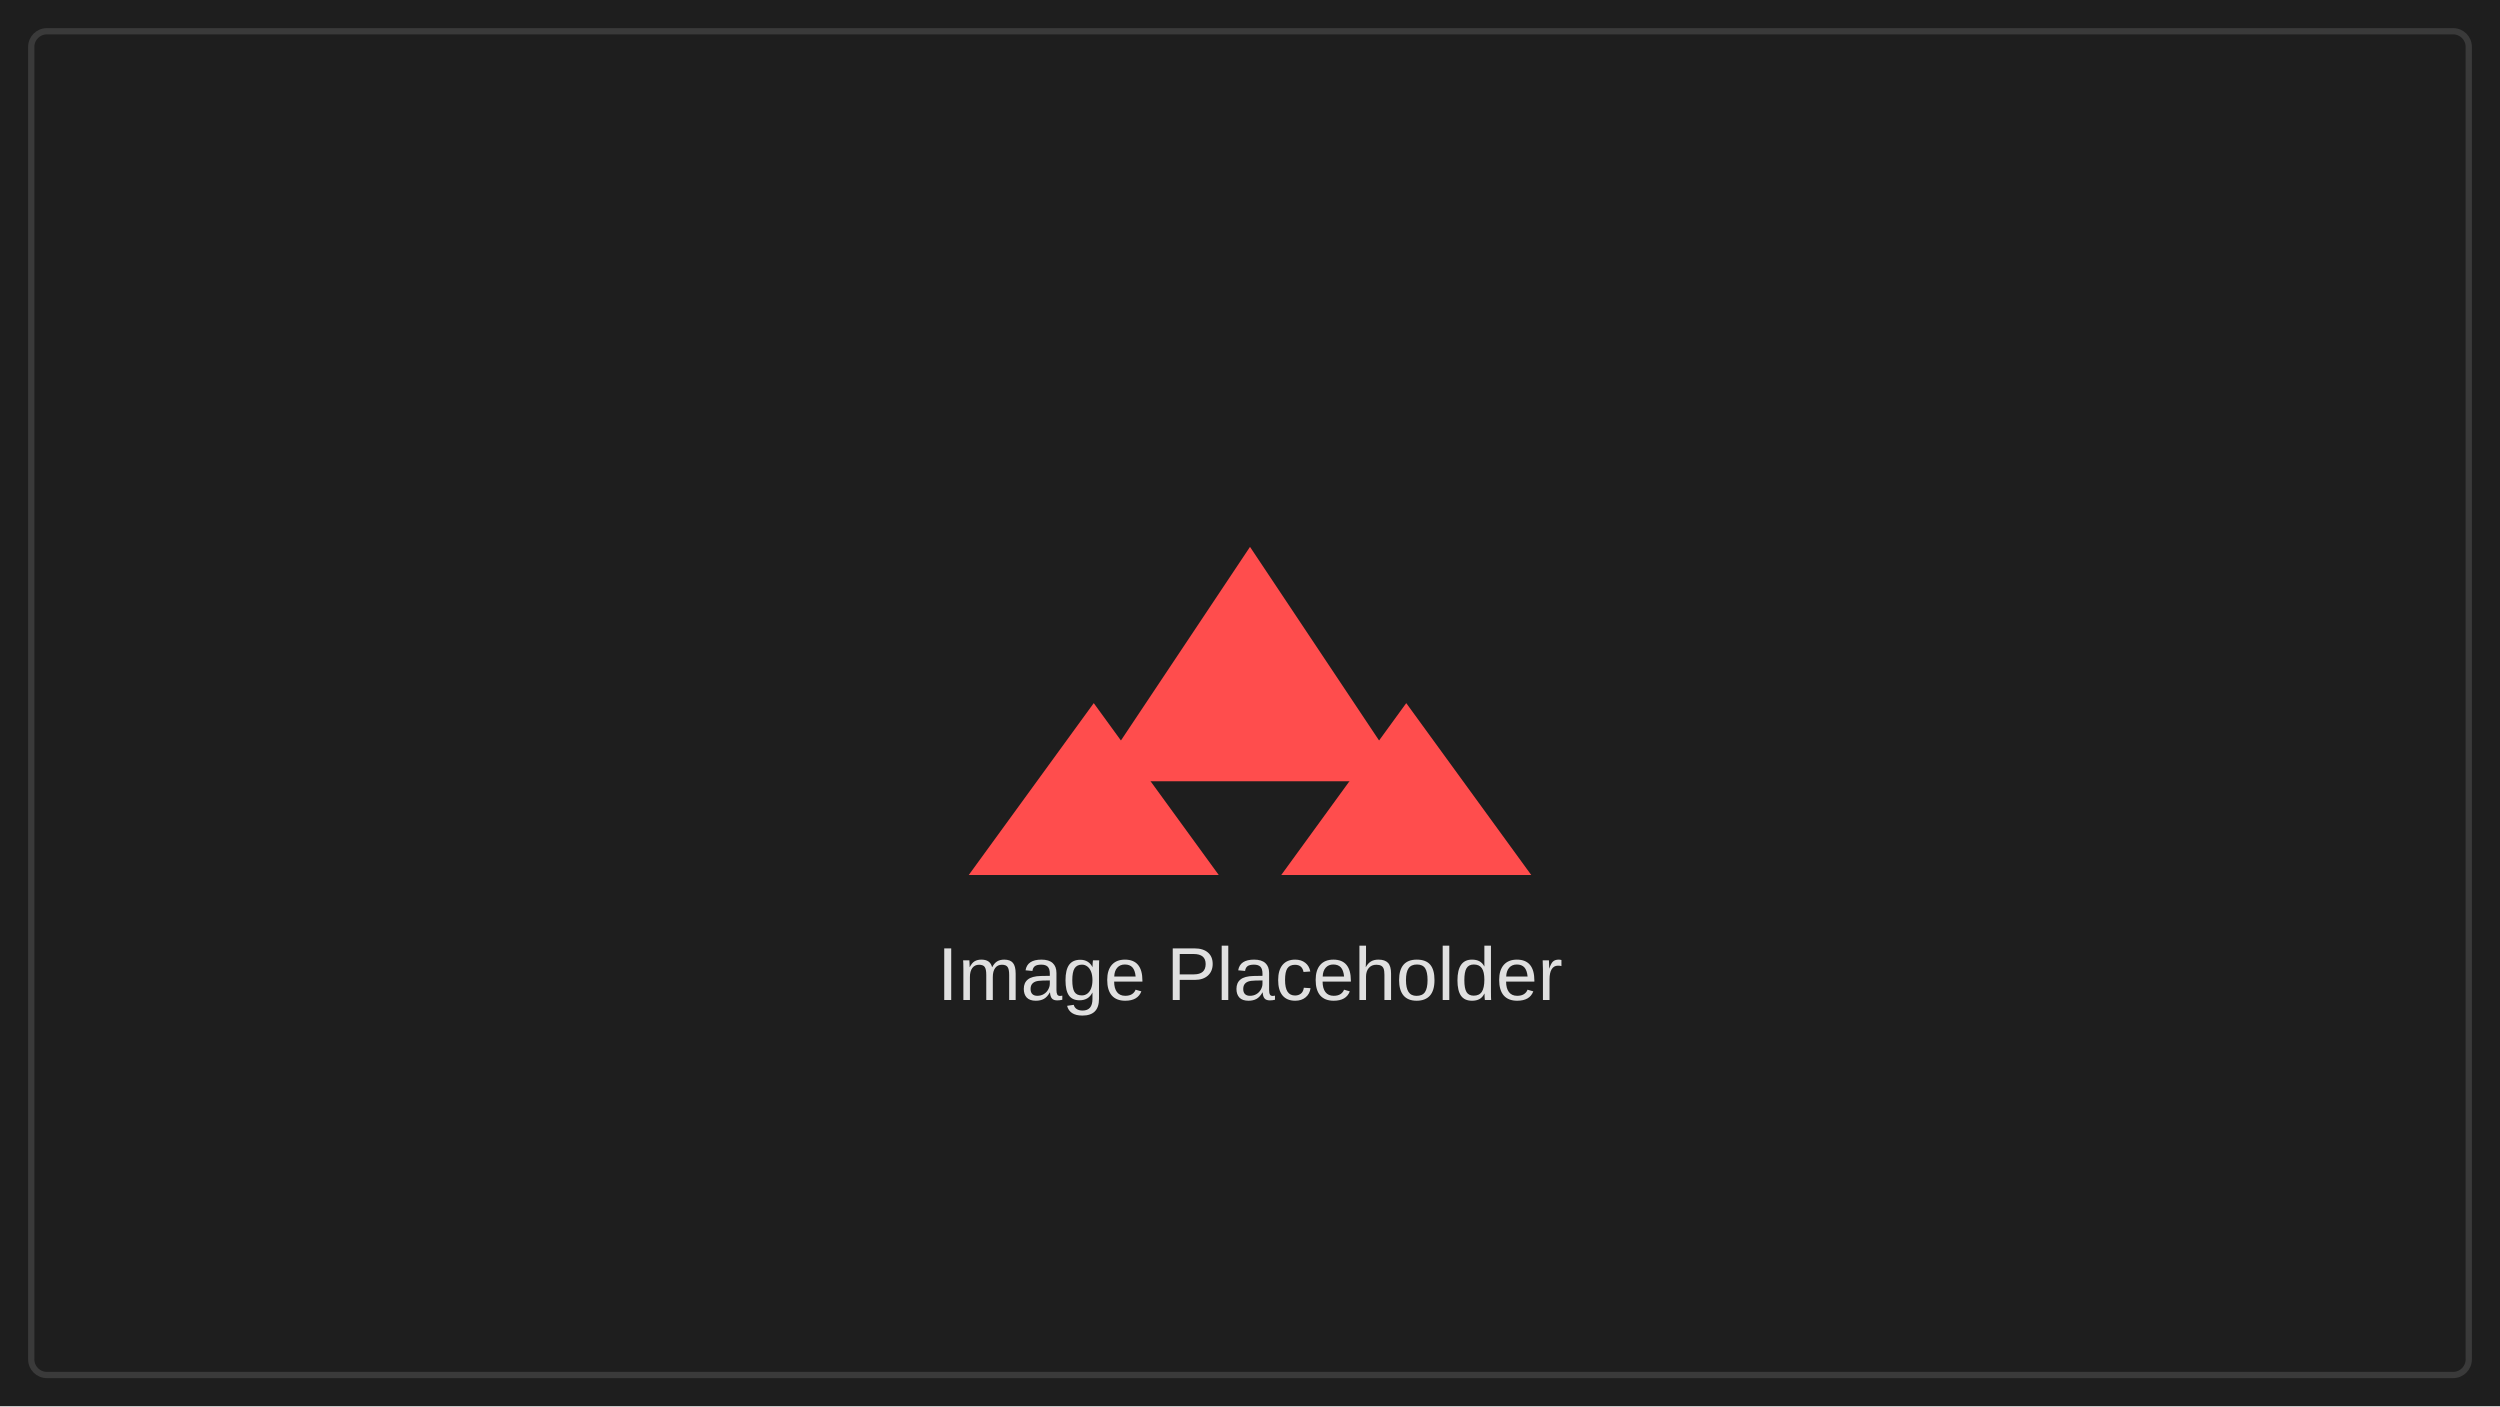
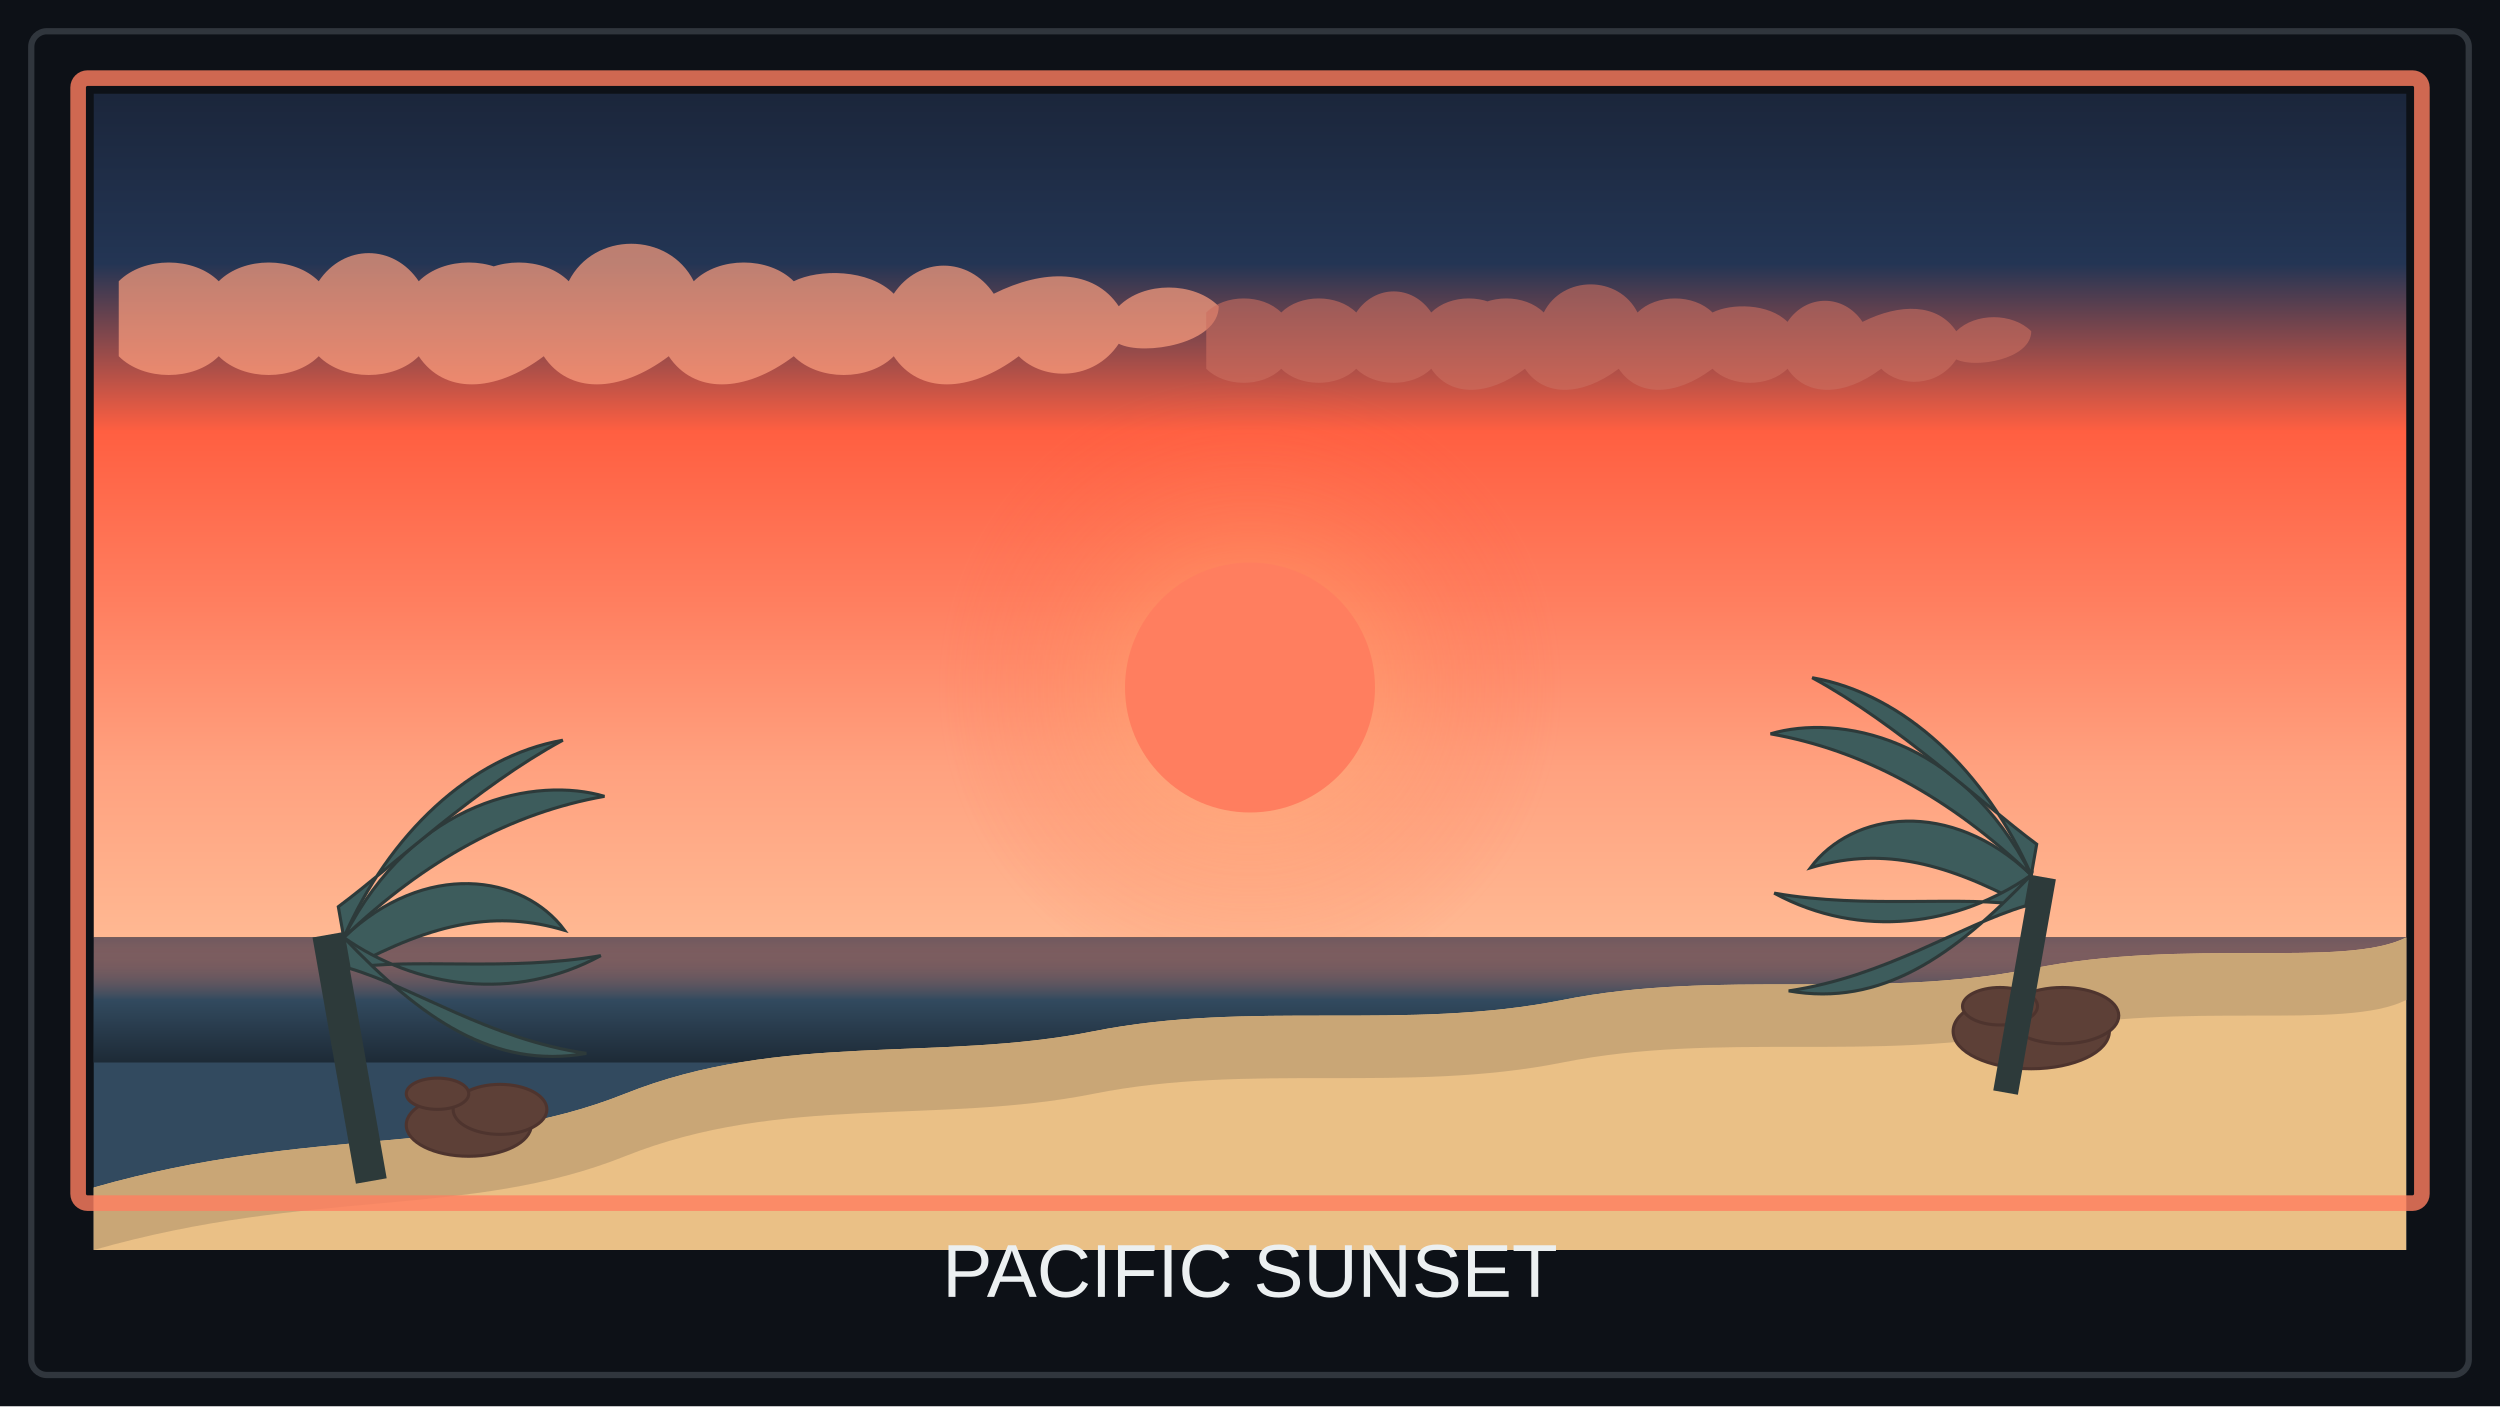
<svg xmlns="http://www.w3.org/2000/svg" width="800" height="450">
  <style>
    .background {
-       fill: #1E1E1E;
+       fill: #0D1117;
    }
    .outline {
      fill: none;
-       stroke: #3a3a3a;
+       stroke: #30363D;
      stroke-width: 2;
    }
-     .icon {
-       fill: #ff4d4d;
+     .sky {
+       fill: url(#sky-gradient);
    }
-     .text {
+     .sun {
+       fill: #FF7E5F;
+     }
+     .sun-glow {
+       fill: url(#sun-glow);
+       opacity: 0.6;
+     }
+     .cloud {
+       fill: #FF9F7F;
+       opacity: 0.7;
+     }
+     .cloud-dark {
+       fill: #CC6E5F;
+       opacity: 0.6;
+     }
+     .ocean {
+       fill: #324A5F;
+     }
+     .ocean-reflection {
+       fill: url(#ocean-gradient);
+     }
+     .shore {
+       fill: #EAC086;
+     }
+     .shore-wet {
+       fill: #C9A676;
+     }
+     .palm {
+       fill: #2D3A3A;
+     }
+     .palm-leaf {
+       fill: #3D5C5C;
+       stroke: #2D3A3A;
+       stroke-width: 1;
+     }
+     .rock {
+       fill: #5D4037;
+       stroke: #4E342E;
+       stroke-width: 1;
+     }
+     .frame {
+       fill: none;
+       stroke: #FF7E5F;
+       stroke-width: 5;
+       opacity: 0.8;
+     }
+     .title {
      font-family: 'Arial', sans-serif;
      font-size: 24px;
-       fill: #e0e0e0;
+       font-weight: 300;
+       fill: #ECF0F1;
      text-anchor: middle;
    }
  </style>
+   <defs>
+     <linearGradient id="sky-gradient" x1="0%" y1="0%" x2="0%" y2="100%">
+       <stop offset="0%" stop-color="#1B263B" />
+       <stop offset="20%" stop-color="#233554" />
+       <stop offset="40%" stop-color="#FF5F41" opacity="0.8" />
+       <stop offset="60%" stop-color="#FF7E5F" opacity="0.8" />
+       <stop offset="80%" stop-color="#FFA17F" opacity="0.8" />
+       <stop offset="100%" stop-color="#FFB892" opacity="0.8" />
+     </linearGradient>
+     <radialGradient id="sun-glow" cx="50%" cy="50%" r="50%" fx="50%" fy="50%">
+       <stop offset="0%" stop-color="#FFCC80" stop-opacity="0.8" />
+       <stop offset="100%" stop-color="#FF5F41" stop-opacity="0" />
+     </radialGradient>
+     <linearGradient id="ocean-gradient" x1="0%" y1="0%" x2="0%" y2="100%">
+       <stop offset="0%" stop-color="#FF7E5F" stop-opacity="0.3" />
+       <stop offset="50%" stop-color="#324A5F" />
+       <stop offset="100%" stop-color="#1D2A36" />
+     </linearGradient>
+   </defs>
  <rect class="background" width="800" height="450" />
  <rect class="outline" x="10" y="10" width="780" height="430" rx="5" />
-   <path class="icon" d="M400 175 L350 250 L450 250 Z" />
-   <path class="icon" d="M350 225 L310 280 L390 280 Z" />
-   <path class="icon" d="M450 225 L410 280 L490 280 Z" />
-   <text class="text" x="400" y="320">Image Placeholder</text>
+   <rect class="sky" x="30" y="30" width="740" height="270" />
+   <circle class="sun-glow" cx="400" cy="220" r="100" />
+   <circle class="sun" cx="400" cy="220" r="40" />
+   <path class="cloud" d="M150,100 C160,90 180,90 190,100 C200,80 230,80 240,100 C250,90 270,90 280,100 C290,95 310,95 320,105 C330,90 350,90 360,105 C380,95 400,95 410,110 C420,100 440,100 450,110 C450,125 420,130 410,125 C400,140 380,140 370,130 C350,145 330,145 320,130 C310,140 290,140 280,130 C260,145 240,145 230,130 C210,145 190,145 180,130 C160,145 140,145 130,130 C120,140 100,140 90,130 C80,140 60,140 50,130 C40,140 20,140 10,130 L10,100 C20,90 40,90 50,100 C60,90 80,90 90,100 C100,85 120,85 130,100 C140,90 160,90 170,100 Z" transform="translate(30, 10) scale(0.8)" />
+   <path class="cloud-dark" d="M150,100 C160,90 180,90 190,100 C200,80 230,80 240,100 C250,90 270,90 280,100 C290,95 310,95 320,105 C330,90 350,90 360,105 C380,95 400,95 410,110 C420,100 440,100 450,110 C450,125 420,130 410,125 C400,140 380,140 370,130 C350,145 330,145 320,130 C310,140 290,140 280,130 C260,145 240,145 230,130 C210,145 190,145 180,130 C160,145 140,145 130,130 C120,140 100,140 90,130 C80,140 60,140 50,130 C40,140 20,140 10,130 L10,100 C20,90 40,90 50,100 C60,90 80,90 90,100 C100,85 120,85 130,100 C140,90 160,90 170,100 Z" transform="translate(380, 40) scale(0.6)" />
+   <rect class="ocean" x="30" y="300" width="740" height="100" />
+   <rect class="ocean-reflection" x="30" y="300" width="740" height="40" />
+   <path class="shore" d="M30,380 C100,360 150,370 200,350 C250,330 300,340 350,330 C400,320 450,330 500,320 C550,310 600,320 650,310 C700,300 750,310 770,300 L770,400 L30,400 Z" />
+   <path class="shore-wet" d="M30,380 C100,360 150,370 200,350 C250,330 300,340 350,330 C400,320 450,330 500,320 C550,310 600,320 650,310 C700,300 750,310 770,300 L770,320 C750,330 700,320 650,330 C600,340 550,330 500,340 C450,350 400,340 350,350 C300,360 250,350 200,370 C150,390 100,380 30,400 Z" />
+   <ellipse class="rock" cx="150" cy="360" rx="20" ry="10" />
+   <ellipse class="rock" cx="160" cy="355" rx="15" ry="8" />
+   <ellipse class="rock" cx="140" cy="350" rx="10" ry="5" />
+   <ellipse class="rock" cx="650" cy="330" rx="25" ry="12" />
+   <ellipse class="rock" cx="660" cy="325" rx="18" ry="9" />
+   <ellipse class="rock" cx="640" cy="322" rx="12" ry="6" />
+   <rect class="palm" x="100" y="300" width="10" height="80" transform="rotate(-10, 100, 300)" />
+   <path class="palm-leaf" d="M110,300 C140,280 170,290 180,310 C160,300 140,300 110,310 Z" transform="rotate(-10, 110, 300)" />
+   <path class="palm-leaf" d="M110,300 C140,260 180,260 200,270 C170,270 140,280 110,300 Z" transform="rotate(-10, 110, 300)" />
+   <path class="palm-leaf" d="M110,300 C130,270 160,250 190,250 C160,260 130,280 110,290 Z" transform="rotate(-10, 110, 300)" />
+   <path class="palm-leaf" d="M110,300 C130,320 160,330 190,320 C160,320 130,310 110,310 Z" transform="rotate(-10, 110, 300)" />
+   <path class="palm-leaf" d="M110,300 C130,330 150,350 180,350 C150,340 130,320 110,310 Z" transform="rotate(-10, 110, 300)" />
+   <rect class="palm" x="650" y="280" width="8" height="70" transform="rotate(10, 650, 280)" />
+   <path class="palm-leaf" d="M650,280 C620,260 590,270 580,290 C600,280 620,280 650,290 Z" transform="rotate(10, 650, 280)" />
+   <path class="palm-leaf" d="M650,280 C620,240 580,240 560,250 C590,250 620,260 650,280 Z" transform="rotate(10, 650, 280)" />
+   <path class="palm-leaf" d="M650,280 C630,250 600,230 570,230 C600,240 630,260 650,270 Z" transform="rotate(10, 650, 280)" />
+   <path class="palm-leaf" d="M650,280 C630,300 600,310 570,300 C600,300 630,290 650,290 Z" transform="rotate(10, 650, 280)" />
+   <path class="palm-leaf" d="M650,280 C630,310 610,330 580,330 C610,320 630,300 650,290 Z" transform="rotate(10, 650, 280)" />
+   <rect class="frame" x="25" y="25" width="750" height="360" rx="3" />
+   <text class="title" x="400" y="415">PACIFIC SUNSET</text>
</svg>
